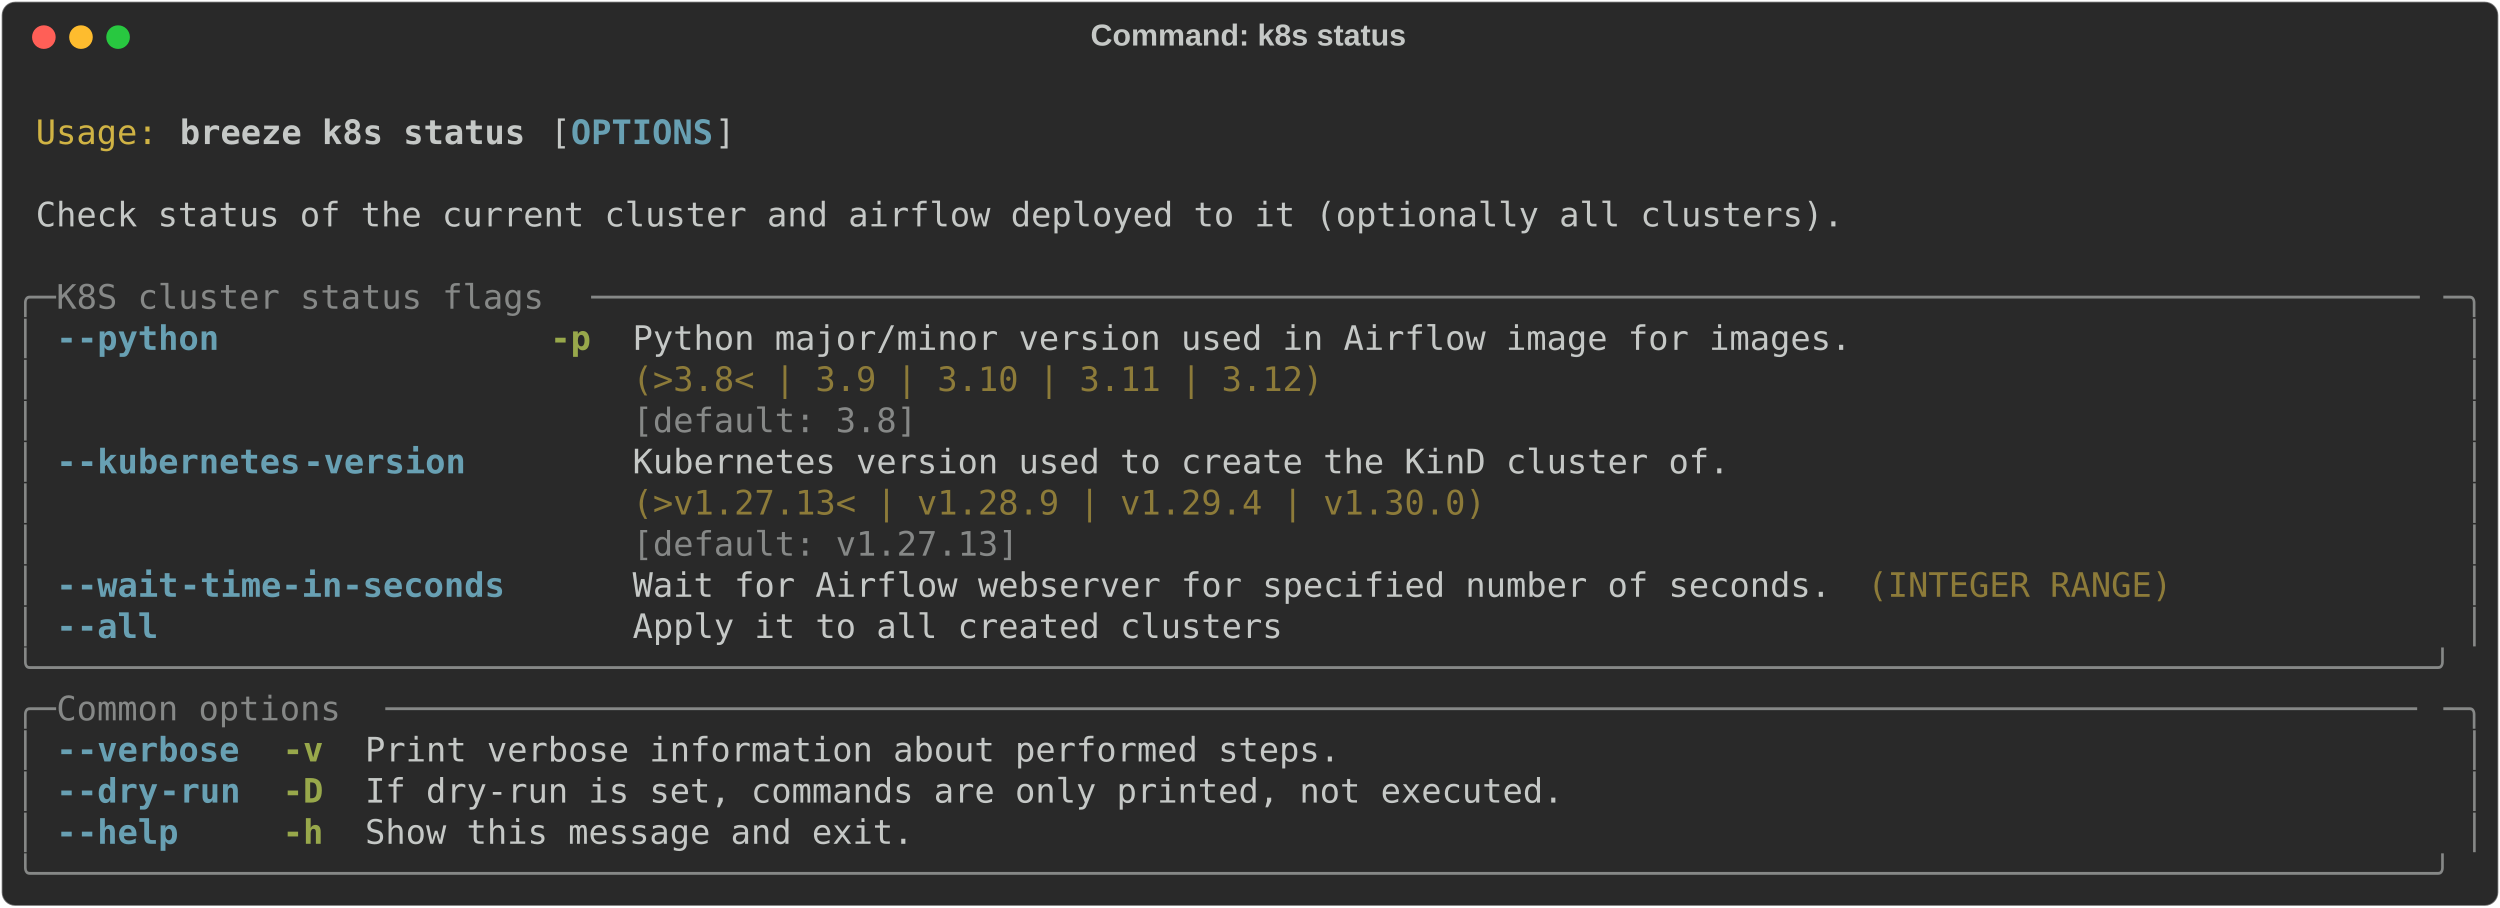
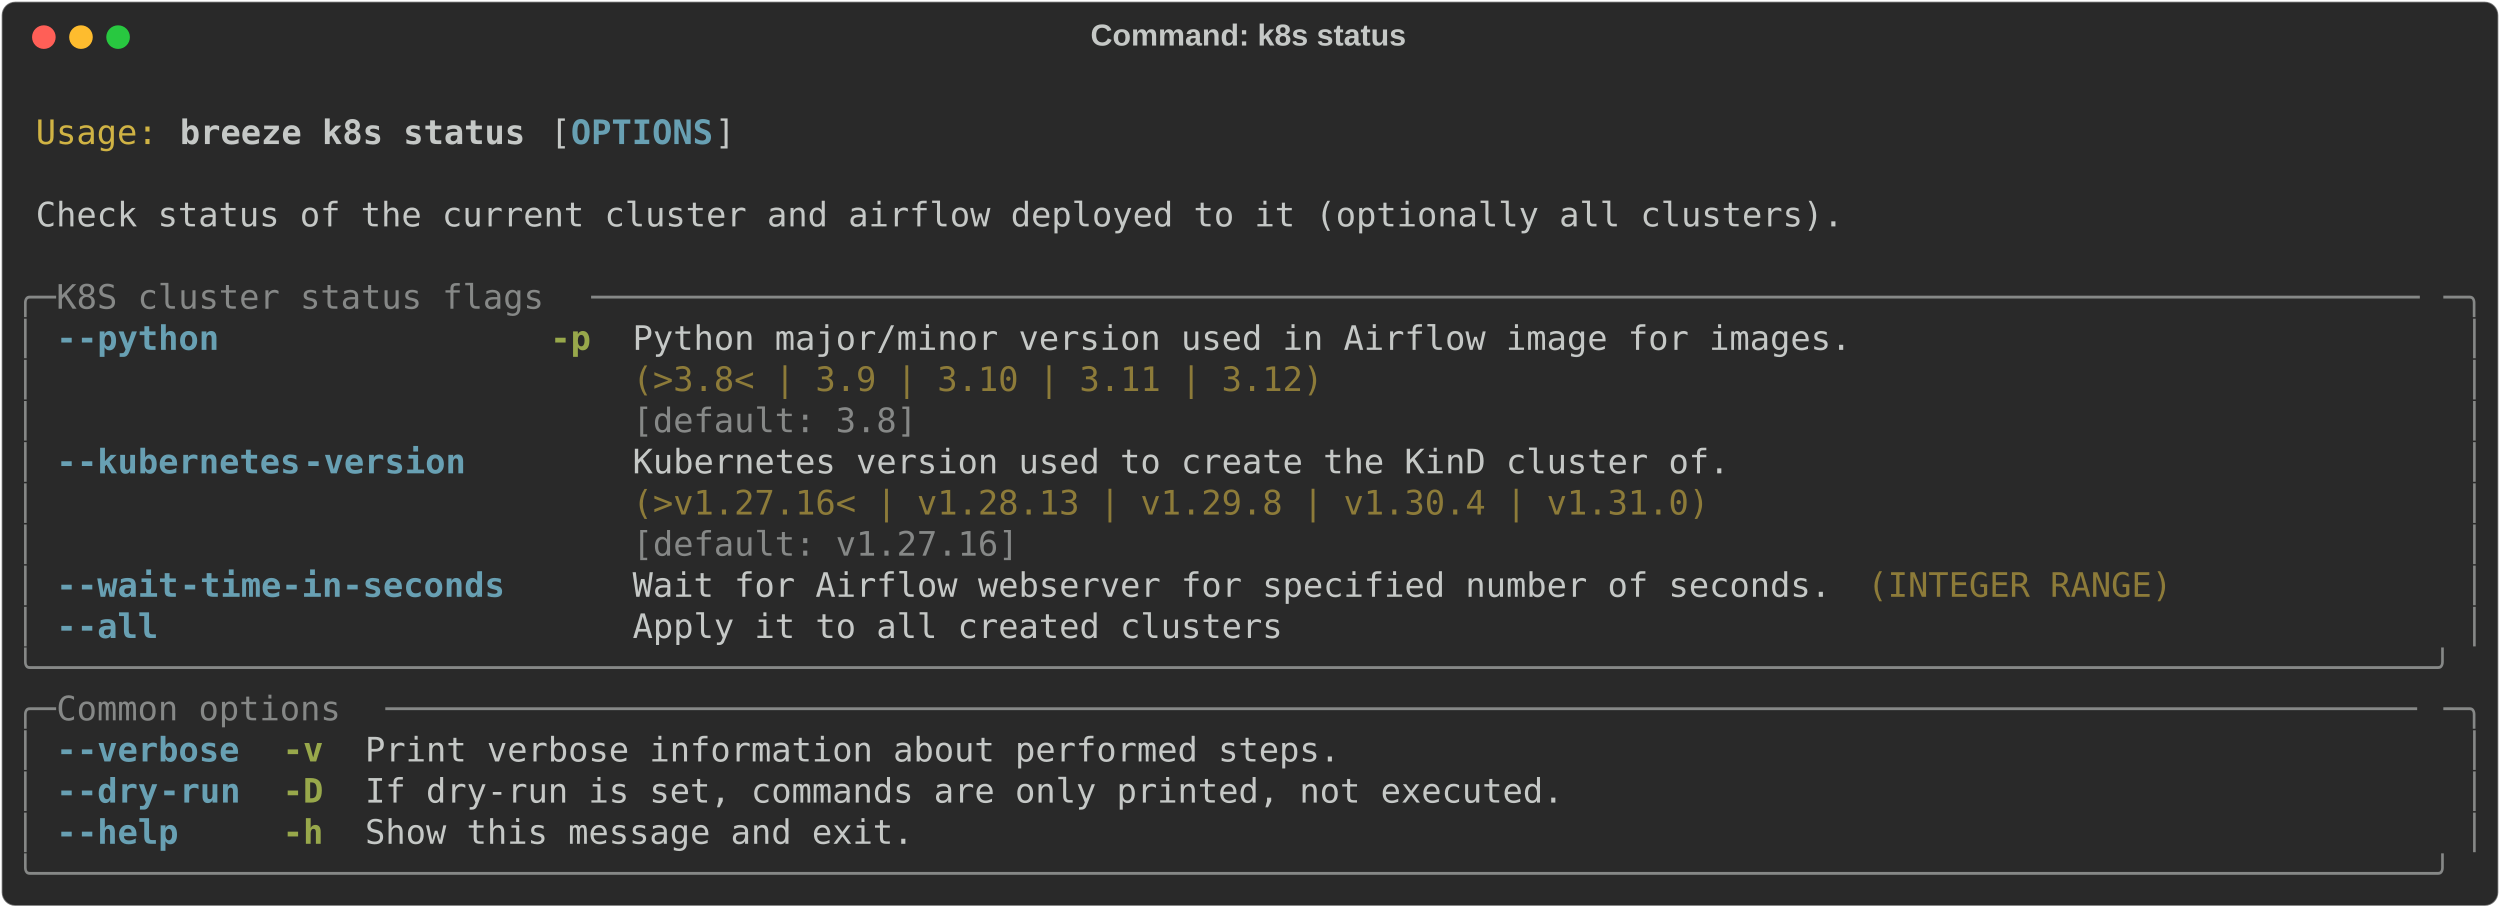
<svg xmlns="http://www.w3.org/2000/svg" class="rich-terminal" viewBox="0 0 1482 538.0">
  <style>

    @font-face {
        font-family: "Fira Code";
        src: local("FiraCode-Regular"),
                url("https://cdnjs.cloudflare.com/ajax/libs/firacode/6.2.0/woff2/FiraCode-Regular.woff2") format("woff2"),
                url("https://cdnjs.cloudflare.com/ajax/libs/firacode/6.2.0/woff/FiraCode-Regular.woff") format("woff");
        font-style: normal;
        font-weight: 400;
    }
    @font-face {
        font-family: "Fira Code";
        src: local("FiraCode-Bold"),
                url("https://cdnjs.cloudflare.com/ajax/libs/firacode/6.2.0/woff2/FiraCode-Bold.woff2") format("woff2"),
                url("https://cdnjs.cloudflare.com/ajax/libs/firacode/6.2.0/woff/FiraCode-Bold.woff") format("woff");
        font-style: bold;
        font-weight: 700;
    }

    .breeze-k8s-status-matrix {
        font-family: Fira Code, monospace;
        font-size: 20px;
        line-height: 24.4px;
        font-variant-east-asian: full-width;
    }

    .breeze-k8s-status-title {
        font-size: 18px;
        font-weight: bold;
        font-family: arial;
    }

    .breeze-k8s-status-r1 { fill: #c5c8c6 }
.breeze-k8s-status-r2 { fill: #d0b344 }
.breeze-k8s-status-r3 { fill: #c5c8c6;font-weight: bold }
.breeze-k8s-status-r4 { fill: #68a0b3;font-weight: bold }
.breeze-k8s-status-r5 { fill: #868887 }
.breeze-k8s-status-r6 { fill: #98a84b;font-weight: bold }
.breeze-k8s-status-r7 { fill: #8d7b39 }
    </style>
  <defs>
    <clipPath id="breeze-k8s-status-clip-terminal">
      <rect x="0" y="0" width="1463.0" height="487.0" />
    </clipPath>
    <clipPath id="breeze-k8s-status-line-0">
      <rect x="0" y="1.5" width="1464" height="24.65" />
    </clipPath>
    <clipPath id="breeze-k8s-status-line-1">
      <rect x="0" y="25.9" width="1464" height="24.65" />
    </clipPath>
    <clipPath id="breeze-k8s-status-line-2">
      <rect x="0" y="50.3" width="1464" height="24.65" />
    </clipPath>
    <clipPath id="breeze-k8s-status-line-3">
      <rect x="0" y="74.7" width="1464" height="24.65" />
    </clipPath>
    <clipPath id="breeze-k8s-status-line-4">
      <rect x="0" y="99.1" width="1464" height="24.65" />
    </clipPath>
    <clipPath id="breeze-k8s-status-line-5">
      <rect x="0" y="123.5" width="1464" height="24.65" />
    </clipPath>
    <clipPath id="breeze-k8s-status-line-6">
      <rect x="0" y="147.9" width="1464" height="24.65" />
    </clipPath>
    <clipPath id="breeze-k8s-status-line-7">
      <rect x="0" y="172.3" width="1464" height="24.65" />
    </clipPath>
    <clipPath id="breeze-k8s-status-line-8">
      <rect x="0" y="196.7" width="1464" height="24.65" />
    </clipPath>
    <clipPath id="breeze-k8s-status-line-9">
      <rect x="0" y="221.1" width="1464" height="24.65" />
    </clipPath>
    <clipPath id="breeze-k8s-status-line-10">
      <rect x="0" y="245.5" width="1464" height="24.65" />
    </clipPath>
    <clipPath id="breeze-k8s-status-line-11">
      <rect x="0" y="269.9" width="1464" height="24.65" />
    </clipPath>
    <clipPath id="breeze-k8s-status-line-12">
      <rect x="0" y="294.3" width="1464" height="24.65" />
    </clipPath>
    <clipPath id="breeze-k8s-status-line-13">
      <rect x="0" y="318.7" width="1464" height="24.65" />
    </clipPath>
    <clipPath id="breeze-k8s-status-line-14">
      <rect x="0" y="343.1" width="1464" height="24.65" />
    </clipPath>
    <clipPath id="breeze-k8s-status-line-15">
      <rect x="0" y="367.5" width="1464" height="24.65" />
    </clipPath>
    <clipPath id="breeze-k8s-status-line-16">
      <rect x="0" y="391.9" width="1464" height="24.65" />
    </clipPath>
    <clipPath id="breeze-k8s-status-line-17">
      <rect x="0" y="416.3" width="1464" height="24.65" />
    </clipPath>
    <clipPath id="breeze-k8s-status-line-18">
      <rect x="0" y="440.7" width="1464" height="24.65" />
    </clipPath>
  </defs>
  <rect fill="#292929" stroke="rgba(255,255,255,0.35)" stroke-width="1" x="1" y="1" width="1480" height="536" rx="8" />
  <text class="breeze-k8s-status-title" fill="#c5c8c6" text-anchor="middle" x="740" y="27">Command: k8s status</text>
  <g transform="translate(26,22)">
    <circle cx="0" cy="0" r="7" fill="#ff5f57" />
    <circle cx="22" cy="0" r="7" fill="#febc2e" />
    <circle cx="44" cy="0" r="7" fill="#28c840" />
  </g>
  <g transform="translate(9, 41)" clip-path="url(#breeze-k8s-status-clip-terminal)">
    <g class="breeze-k8s-status-matrix">
      <text class="breeze-k8s-status-r1" x="1464" y="20" textLength="12.2" clip-path="url(#breeze-k8s-status-line-0)">
</text>
      <text class="breeze-k8s-status-r2" x="12.2" y="44.4" textLength="73.2" clip-path="url(#breeze-k8s-status-line-1)">Usage:</text>
      <text class="breeze-k8s-status-r3" x="97.6" y="44.4" textLength="207.4" clip-path="url(#breeze-k8s-status-line-1)">breeze k8s status</text>
      <text class="breeze-k8s-status-r1" x="317.2" y="44.4" textLength="12.2" clip-path="url(#breeze-k8s-status-line-1)">[</text>
      <text class="breeze-k8s-status-r4" x="329.4" y="44.4" textLength="85.4" clip-path="url(#breeze-k8s-status-line-1)">OPTIONS</text>
      <text class="breeze-k8s-status-r1" x="414.8" y="44.4" textLength="12.2" clip-path="url(#breeze-k8s-status-line-1)">]</text>
      <text class="breeze-k8s-status-r1" x="1464" y="44.4" textLength="12.2" clip-path="url(#breeze-k8s-status-line-1)">
</text>
      <text class="breeze-k8s-status-r1" x="1464" y="68.8" textLength="12.2" clip-path="url(#breeze-k8s-status-line-2)">
</text>
      <text class="breeze-k8s-status-r1" x="12.2" y="93.2" textLength="1085.8" clip-path="url(#breeze-k8s-status-line-3)">Check status of the current cluster and airflow deployed to it (optionally all clusters).</text>
      <text class="breeze-k8s-status-r1" x="1464" y="93.2" textLength="12.2" clip-path="url(#breeze-k8s-status-line-3)">
</text>
      <text class="breeze-k8s-status-r1" x="1464" y="117.6" textLength="12.2" clip-path="url(#breeze-k8s-status-line-4)">
</text>
      <text class="breeze-k8s-status-r5" x="0" y="142" textLength="24.4" clip-path="url(#breeze-k8s-status-line-5)">╭─</text>
      <text class="breeze-k8s-status-r5" x="24.4" y="142" textLength="317.2" clip-path="url(#breeze-k8s-status-line-5)"> K8S cluster status flags </text>
      <text class="breeze-k8s-status-r5" x="341.6" y="142" textLength="1098" clip-path="url(#breeze-k8s-status-line-5)">──────────────────────────────────────────────────────────────────────────────────────────</text>
      <text class="breeze-k8s-status-r5" x="1439.6" y="142" textLength="24.4" clip-path="url(#breeze-k8s-status-line-5)">─╮</text>
      <text class="breeze-k8s-status-r1" x="1464" y="142" textLength="12.2" clip-path="url(#breeze-k8s-status-line-5)">
</text>
      <text class="breeze-k8s-status-r5" x="0" y="166.4" textLength="12.2" clip-path="url(#breeze-k8s-status-line-6)">│</text>
      <text class="breeze-k8s-status-r4" x="24.4" y="166.4" textLength="12.2" clip-path="url(#breeze-k8s-status-line-6)">-</text>
      <text class="breeze-k8s-status-r4" x="36.6" y="166.4" textLength="85.4" clip-path="url(#breeze-k8s-status-line-6)">-python</text>
      <text class="breeze-k8s-status-r6" x="317.2" y="166.4" textLength="24.4" clip-path="url(#breeze-k8s-status-line-6)">-p</text>
      <text class="breeze-k8s-status-r1" x="366" y="166.4" textLength="732" clip-path="url(#breeze-k8s-status-line-6)">Python major/minor version used in Airflow image for images.</text>
      <text class="breeze-k8s-status-r5" x="1451.8" y="166.4" textLength="12.2" clip-path="url(#breeze-k8s-status-line-6)">│</text>
      <text class="breeze-k8s-status-r1" x="1464" y="166.4" textLength="12.2" clip-path="url(#breeze-k8s-status-line-6)">
</text>
      <text class="breeze-k8s-status-r5" x="0" y="190.8" textLength="12.2" clip-path="url(#breeze-k8s-status-line-7)">│</text>
      <text class="breeze-k8s-status-r7" x="366" y="190.8" textLength="732" clip-path="url(#breeze-k8s-status-line-7)">(&gt;3.8&lt; | 3.9 | 3.10 | 3.11 | 3.12)                          </text>
      <text class="breeze-k8s-status-r5" x="1451.8" y="190.8" textLength="12.2" clip-path="url(#breeze-k8s-status-line-7)">│</text>
      <text class="breeze-k8s-status-r1" x="1464" y="190.8" textLength="12.2" clip-path="url(#breeze-k8s-status-line-7)">
</text>
      <text class="breeze-k8s-status-r5" x="0" y="215.2" textLength="12.2" clip-path="url(#breeze-k8s-status-line-8)">│</text>
      <text class="breeze-k8s-status-r5" x="366" y="215.2" textLength="732" clip-path="url(#breeze-k8s-status-line-8)">[default: 3.8]                                              </text>
      <text class="breeze-k8s-status-r5" x="1451.8" y="215.2" textLength="12.2" clip-path="url(#breeze-k8s-status-line-8)">│</text>
      <text class="breeze-k8s-status-r1" x="1464" y="215.2" textLength="12.2" clip-path="url(#breeze-k8s-status-line-8)">
</text>
      <text class="breeze-k8s-status-r5" x="0" y="239.6" textLength="12.2" clip-path="url(#breeze-k8s-status-line-9)">│</text>
      <text class="breeze-k8s-status-r4" x="24.4" y="239.6" textLength="12.2" clip-path="url(#breeze-k8s-status-line-9)">-</text>
      <text class="breeze-k8s-status-r4" x="36.6" y="239.6" textLength="134.2" clip-path="url(#breeze-k8s-status-line-9)">-kubernetes</text>
      <text class="breeze-k8s-status-r4" x="170.8" y="239.6" textLength="97.6" clip-path="url(#breeze-k8s-status-line-9)">-version</text>
      <text class="breeze-k8s-status-r1" x="366" y="239.6" textLength="658.8" clip-path="url(#breeze-k8s-status-line-9)">Kubernetes version used to create the KinD cluster of.</text>
      <text class="breeze-k8s-status-r5" x="1451.8" y="239.6" textLength="12.2" clip-path="url(#breeze-k8s-status-line-9)">│</text>
      <text class="breeze-k8s-status-r1" x="1464" y="239.6" textLength="12.2" clip-path="url(#breeze-k8s-status-line-9)">
</text>
      <text class="breeze-k8s-status-r5" x="0" y="264" textLength="12.2" clip-path="url(#breeze-k8s-status-line-10)">│</text>
-       <text class="breeze-k8s-status-r7" x="366" y="264" textLength="658.8" clip-path="url(#breeze-k8s-status-line-10)">(&gt;v1.27.13&lt; | v1.28.9 | v1.29.4 | v1.30.0)            </text>
+       <text class="breeze-k8s-status-r7" x="366" y="264" textLength="658.8" clip-path="url(#breeze-k8s-status-line-10)">(&gt;v1.27.16&lt; | v1.28.13 | v1.29.8 | v1.30.4 | v1.31.0) </text>
      <text class="breeze-k8s-status-r5" x="1451.8" y="264" textLength="12.2" clip-path="url(#breeze-k8s-status-line-10)">│</text>
      <text class="breeze-k8s-status-r1" x="1464" y="264" textLength="12.2" clip-path="url(#breeze-k8s-status-line-10)">
</text>
      <text class="breeze-k8s-status-r5" x="0" y="288.4" textLength="12.2" clip-path="url(#breeze-k8s-status-line-11)">│</text>
-       <text class="breeze-k8s-status-r5" x="366" y="288.4" textLength="658.8" clip-path="url(#breeze-k8s-status-line-11)">[default: v1.27.13]                                   </text>
+       <text class="breeze-k8s-status-r5" x="366" y="288.4" textLength="658.8" clip-path="url(#breeze-k8s-status-line-11)">[default: v1.27.16]                                   </text>
      <text class="breeze-k8s-status-r5" x="1451.8" y="288.4" textLength="12.2" clip-path="url(#breeze-k8s-status-line-11)">│</text>
      <text class="breeze-k8s-status-r1" x="1464" y="288.4" textLength="12.2" clip-path="url(#breeze-k8s-status-line-11)">
</text>
      <text class="breeze-k8s-status-r5" x="0" y="312.8" textLength="12.2" clip-path="url(#breeze-k8s-status-line-12)">│</text>
      <text class="breeze-k8s-status-r4" x="24.4" y="312.8" textLength="12.2" clip-path="url(#breeze-k8s-status-line-12)">-</text>
      <text class="breeze-k8s-status-r4" x="36.6" y="312.8" textLength="61" clip-path="url(#breeze-k8s-status-line-12)">-wait</text>
      <text class="breeze-k8s-status-r4" x="97.6" y="312.8" textLength="195.2" clip-path="url(#breeze-k8s-status-line-12)">-time-in-seconds</text>
      <text class="breeze-k8s-status-r1" x="366" y="312.8" textLength="719.8" clip-path="url(#breeze-k8s-status-line-12)">Wait for Airflow webserver for specified number of seconds.</text>
      <text class="breeze-k8s-status-r7" x="1098" y="312.8" textLength="183" clip-path="url(#breeze-k8s-status-line-12)">(INTEGER RANGE)</text>
      <text class="breeze-k8s-status-r5" x="1451.8" y="312.8" textLength="12.2" clip-path="url(#breeze-k8s-status-line-12)">│</text>
      <text class="breeze-k8s-status-r1" x="1464" y="312.8" textLength="12.2" clip-path="url(#breeze-k8s-status-line-12)">
</text>
      <text class="breeze-k8s-status-r5" x="0" y="337.2" textLength="12.2" clip-path="url(#breeze-k8s-status-line-13)">│</text>
      <text class="breeze-k8s-status-r4" x="24.4" y="337.2" textLength="12.2" clip-path="url(#breeze-k8s-status-line-13)">-</text>
      <text class="breeze-k8s-status-r4" x="36.6" y="337.2" textLength="48.8" clip-path="url(#breeze-k8s-status-line-13)">-all</text>
      <text class="breeze-k8s-status-r1" x="366" y="337.2" textLength="390.4" clip-path="url(#breeze-k8s-status-line-13)">Apply it to all created clusters</text>
      <text class="breeze-k8s-status-r5" x="1451.8" y="337.2" textLength="12.2" clip-path="url(#breeze-k8s-status-line-13)">│</text>
      <text class="breeze-k8s-status-r1" x="1464" y="337.2" textLength="12.2" clip-path="url(#breeze-k8s-status-line-13)">
</text>
      <text class="breeze-k8s-status-r5" x="0" y="361.6" textLength="1464" clip-path="url(#breeze-k8s-status-line-14)">╰──────────────────────────────────────────────────────────────────────────────────────────────────────────────────────╯</text>
      <text class="breeze-k8s-status-r1" x="1464" y="361.6" textLength="12.2" clip-path="url(#breeze-k8s-status-line-14)">
</text>
      <text class="breeze-k8s-status-r5" x="0" y="386" textLength="24.4" clip-path="url(#breeze-k8s-status-line-15)">╭─</text>
      <text class="breeze-k8s-status-r5" x="24.4" y="386" textLength="195.2" clip-path="url(#breeze-k8s-status-line-15)"> Common options </text>
      <text class="breeze-k8s-status-r5" x="219.6" y="386" textLength="1220" clip-path="url(#breeze-k8s-status-line-15)">────────────────────────────────────────────────────────────────────────────────────────────────────</text>
      <text class="breeze-k8s-status-r5" x="1439.6" y="386" textLength="24.4" clip-path="url(#breeze-k8s-status-line-15)">─╮</text>
      <text class="breeze-k8s-status-r1" x="1464" y="386" textLength="12.2" clip-path="url(#breeze-k8s-status-line-15)">
</text>
      <text class="breeze-k8s-status-r5" x="0" y="410.4" textLength="12.2" clip-path="url(#breeze-k8s-status-line-16)">│</text>
      <text class="breeze-k8s-status-r4" x="24.4" y="410.4" textLength="12.2" clip-path="url(#breeze-k8s-status-line-16)">-</text>
      <text class="breeze-k8s-status-r4" x="36.6" y="410.4" textLength="97.6" clip-path="url(#breeze-k8s-status-line-16)">-verbose</text>
      <text class="breeze-k8s-status-r6" x="158.6" y="410.4" textLength="24.4" clip-path="url(#breeze-k8s-status-line-16)">-v</text>
      <text class="breeze-k8s-status-r1" x="207.4" y="410.4" textLength="585.6" clip-path="url(#breeze-k8s-status-line-16)">Print verbose information about performed steps.</text>
      <text class="breeze-k8s-status-r5" x="1451.8" y="410.4" textLength="12.2" clip-path="url(#breeze-k8s-status-line-16)">│</text>
      <text class="breeze-k8s-status-r1" x="1464" y="410.4" textLength="12.2" clip-path="url(#breeze-k8s-status-line-16)">
</text>
      <text class="breeze-k8s-status-r5" x="0" y="434.8" textLength="12.2" clip-path="url(#breeze-k8s-status-line-17)">│</text>
      <text class="breeze-k8s-status-r4" x="24.4" y="434.8" textLength="12.2" clip-path="url(#breeze-k8s-status-line-17)">-</text>
      <text class="breeze-k8s-status-r4" x="36.6" y="434.8" textLength="48.8" clip-path="url(#breeze-k8s-status-line-17)">-dry</text>
      <text class="breeze-k8s-status-r4" x="85.4" y="434.8" textLength="48.8" clip-path="url(#breeze-k8s-status-line-17)">-run</text>
      <text class="breeze-k8s-status-r6" x="158.6" y="434.8" textLength="24.4" clip-path="url(#breeze-k8s-status-line-17)">-D</text>
      <text class="breeze-k8s-status-r1" x="207.4" y="434.8" textLength="719.8" clip-path="url(#breeze-k8s-status-line-17)">If dry-run is set, commands are only printed, not executed.</text>
      <text class="breeze-k8s-status-r5" x="1451.8" y="434.8" textLength="12.2" clip-path="url(#breeze-k8s-status-line-17)">│</text>
      <text class="breeze-k8s-status-r1" x="1464" y="434.8" textLength="12.2" clip-path="url(#breeze-k8s-status-line-17)">
</text>
      <text class="breeze-k8s-status-r5" x="0" y="459.2" textLength="12.2" clip-path="url(#breeze-k8s-status-line-18)">│</text>
      <text class="breeze-k8s-status-r4" x="24.4" y="459.2" textLength="12.2" clip-path="url(#breeze-k8s-status-line-18)">-</text>
      <text class="breeze-k8s-status-r4" x="36.6" y="459.2" textLength="61" clip-path="url(#breeze-k8s-status-line-18)">-help</text>
      <text class="breeze-k8s-status-r6" x="158.6" y="459.2" textLength="24.4" clip-path="url(#breeze-k8s-status-line-18)">-h</text>
      <text class="breeze-k8s-status-r1" x="207.4" y="459.2" textLength="329.4" clip-path="url(#breeze-k8s-status-line-18)">Show this message and exit.</text>
      <text class="breeze-k8s-status-r5" x="1451.8" y="459.2" textLength="12.2" clip-path="url(#breeze-k8s-status-line-18)">│</text>
      <text class="breeze-k8s-status-r1" x="1464" y="459.2" textLength="12.2" clip-path="url(#breeze-k8s-status-line-18)">
</text>
      <text class="breeze-k8s-status-r5" x="0" y="483.6" textLength="1464" clip-path="url(#breeze-k8s-status-line-19)">╰──────────────────────────────────────────────────────────────────────────────────────────────────────────────────────╯</text>
      <text class="breeze-k8s-status-r1" x="1464" y="483.6" textLength="12.2" clip-path="url(#breeze-k8s-status-line-19)">
</text>
    </g>
  </g>
</svg>
